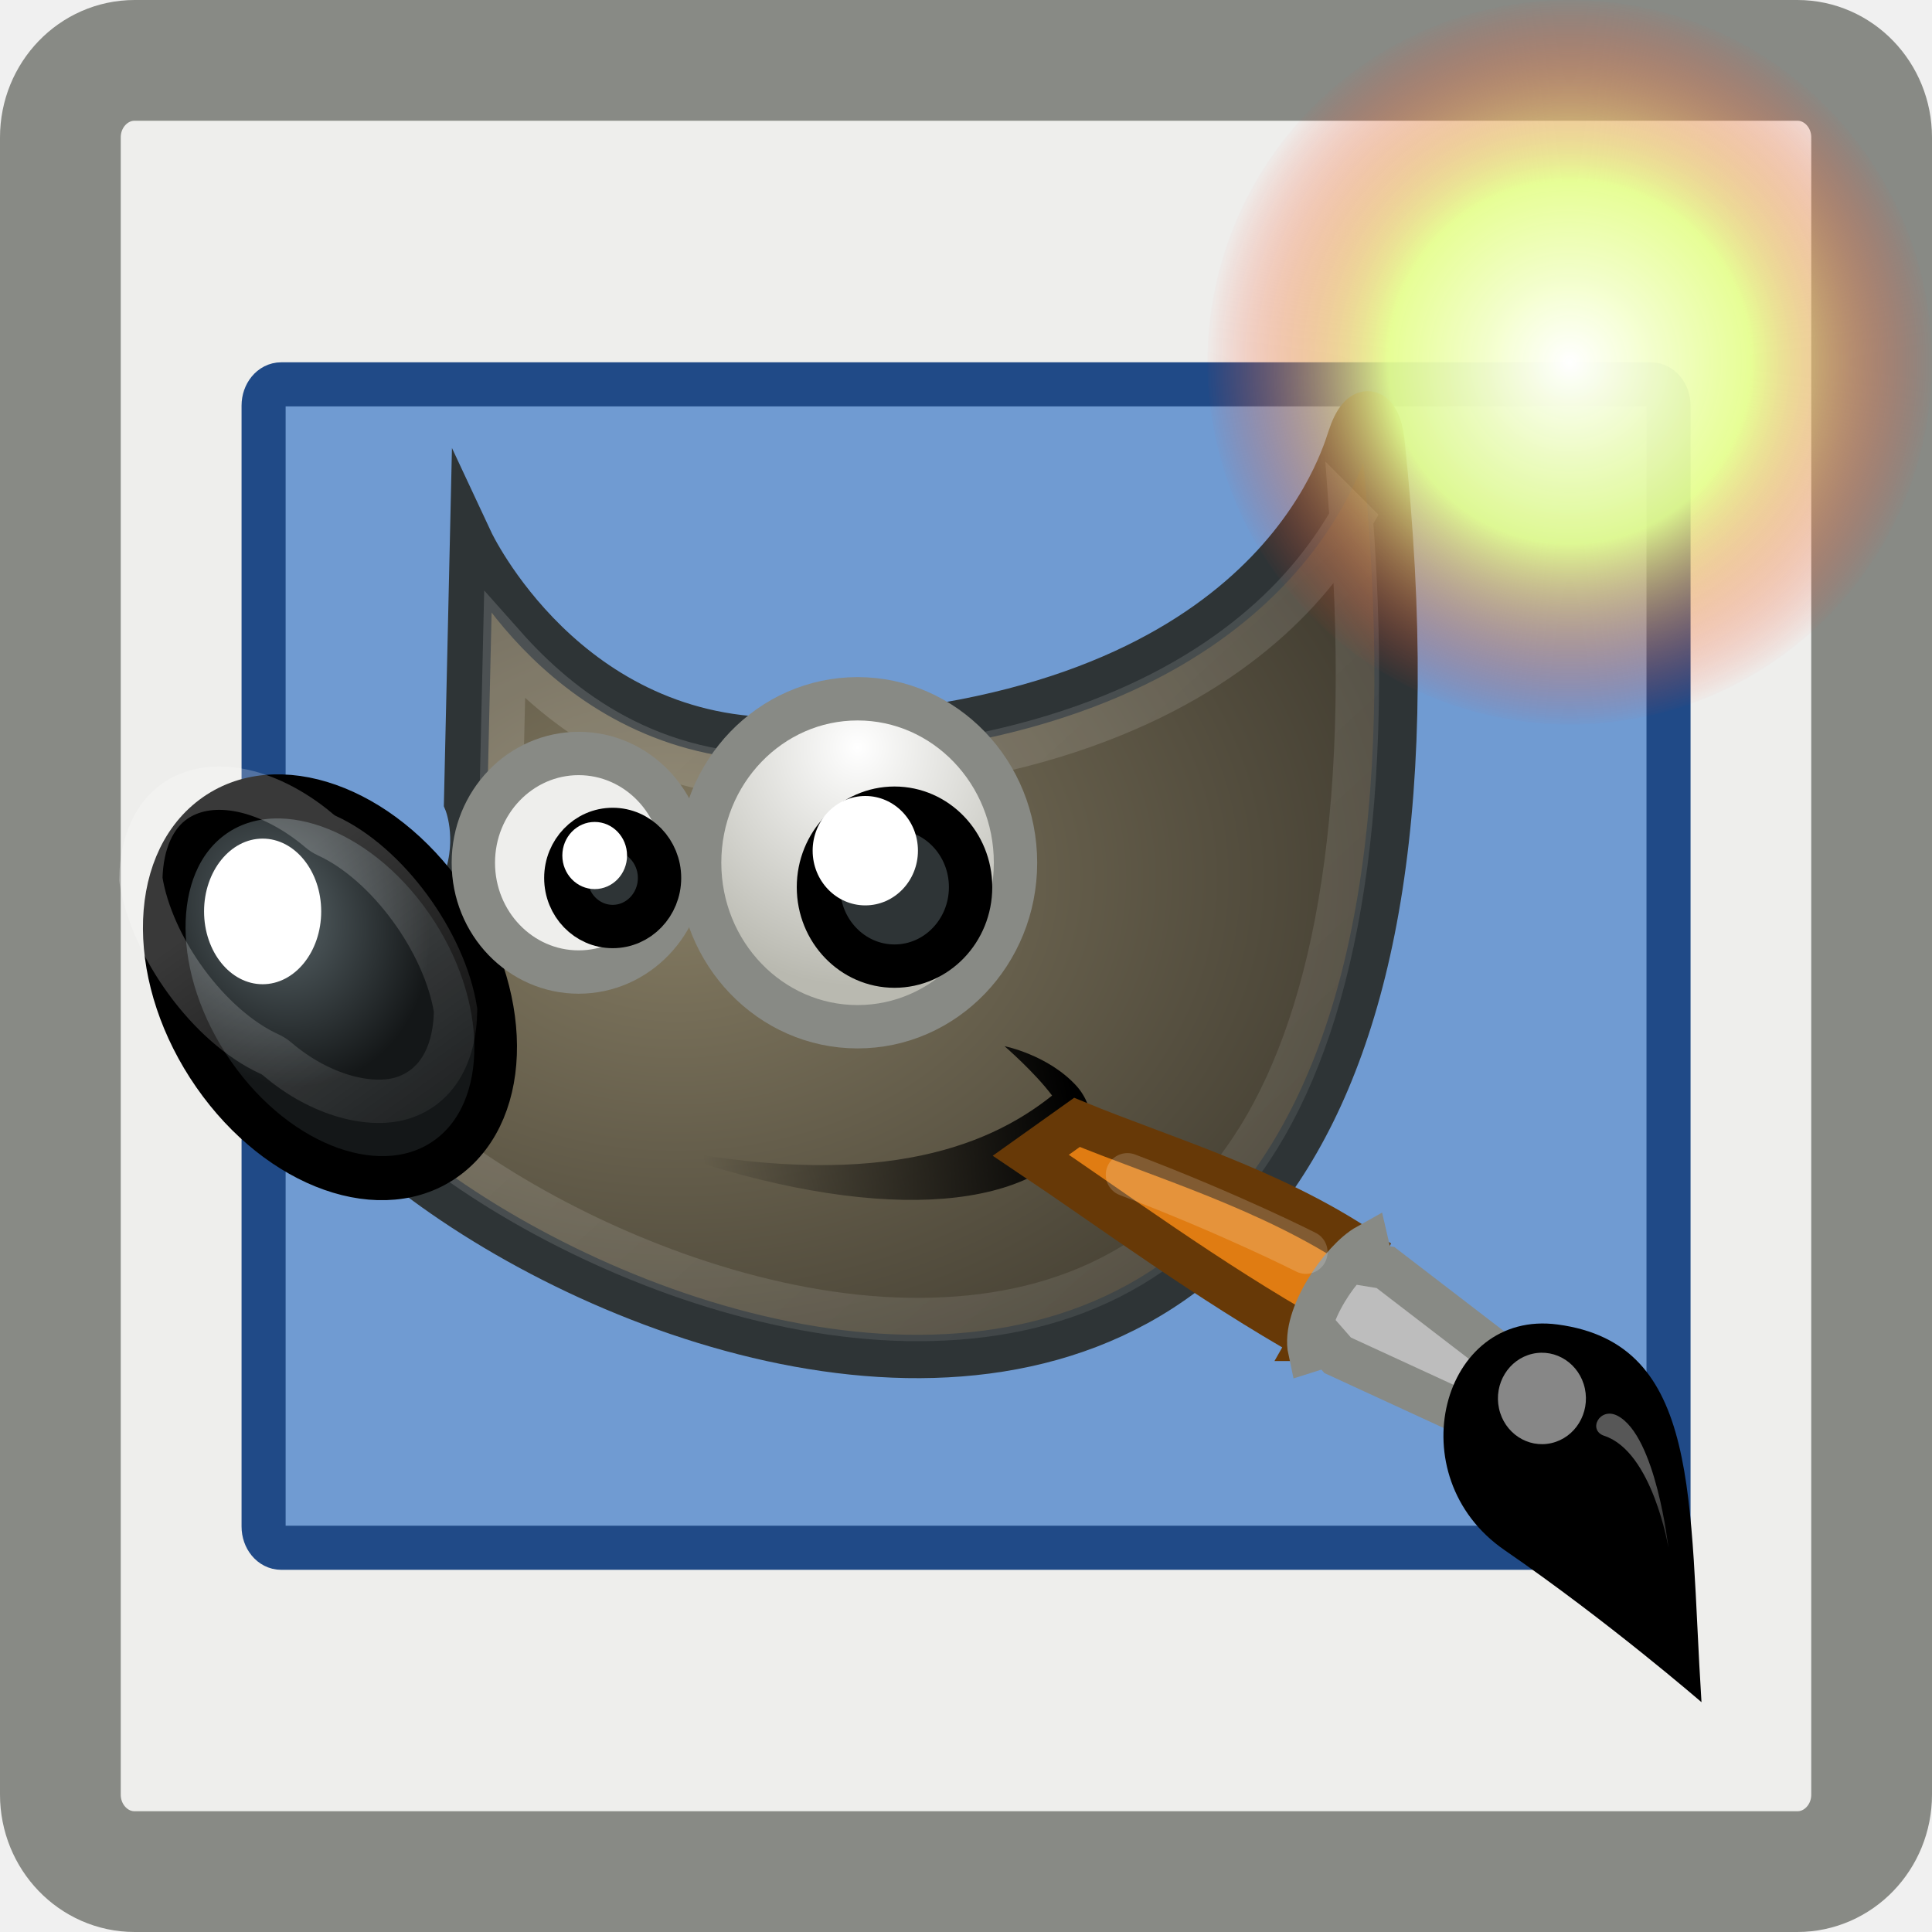
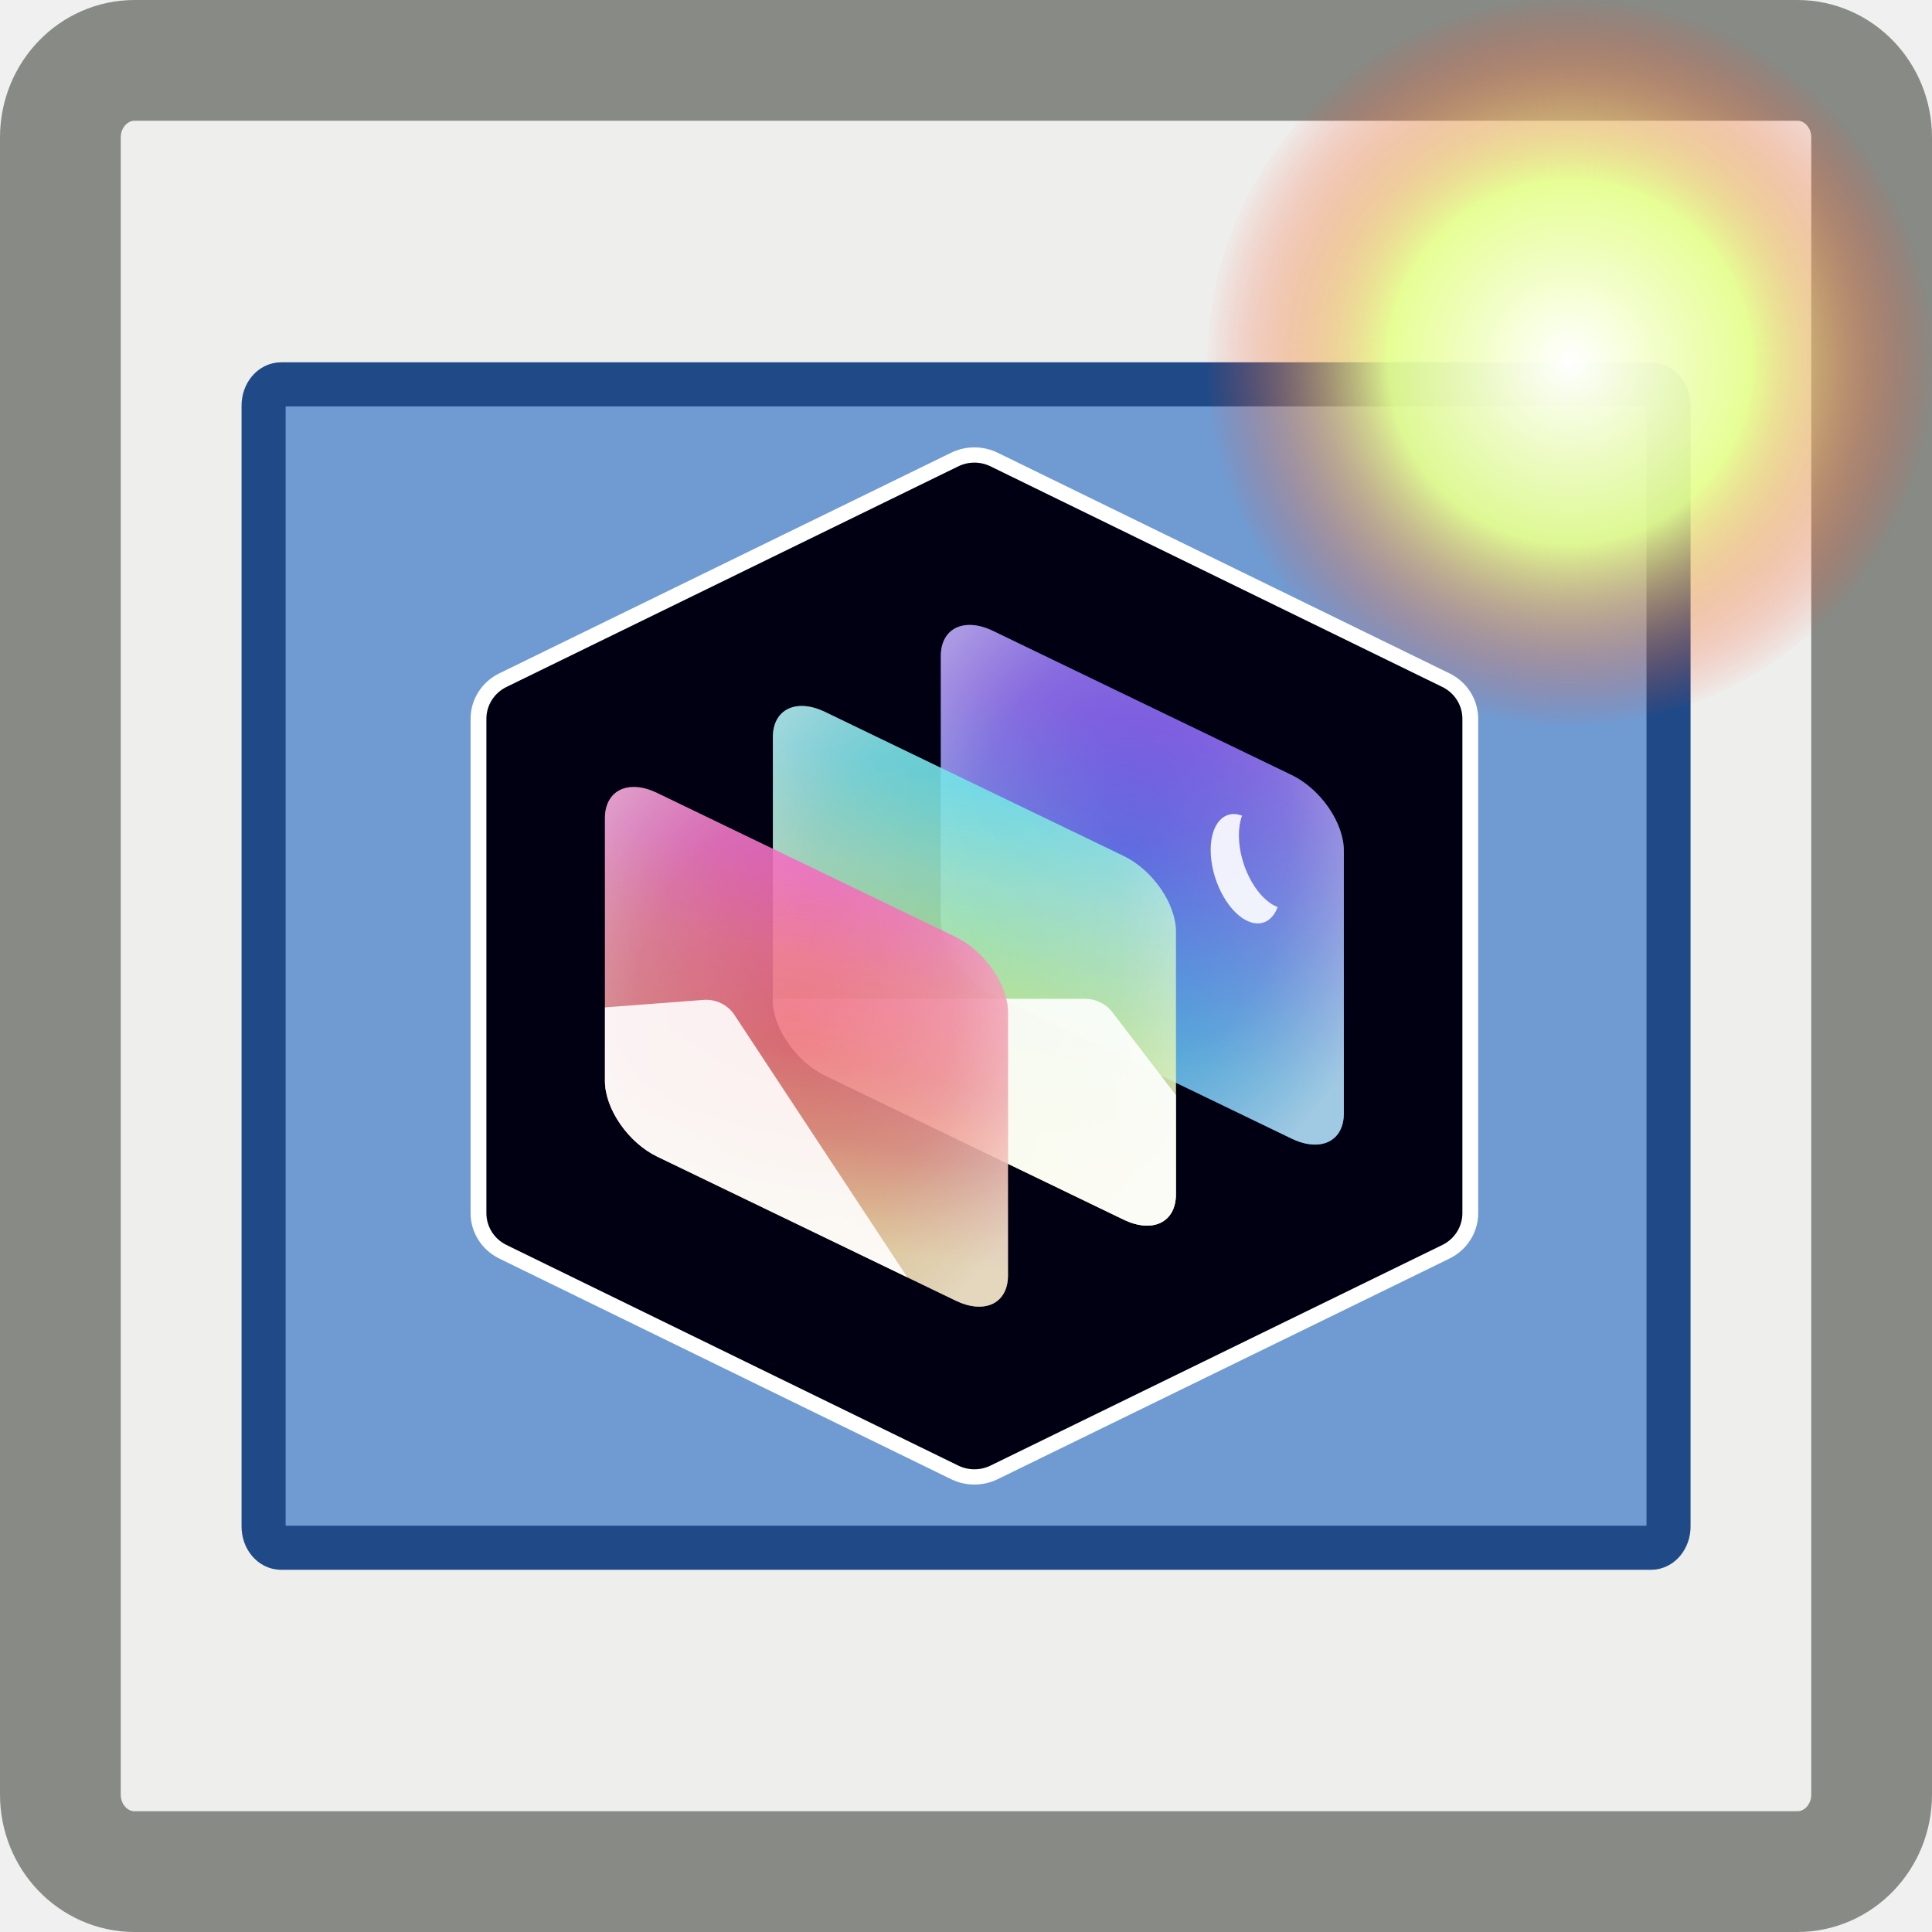
<svg xmlns="http://www.w3.org/2000/svg" xmlns:xlink="http://www.w3.org/1999/xlink" width="16" height="16" id="svg11300" version="1.0" viewBox="0 0 16 16">
  <defs id="defs3">
    <radialGradient r="19.229" cy="22.3" cx="18.558" gradientTransform="matrix(0.4858923,0,0,0.368807,-3.417663,-0.9472929)" gradientUnits="userSpaceOnUse" id="radialGradient7780" xlink:href="#linearGradient6500" />
    <linearGradient id="linearGradient6500">
      <stop stop-color="#857c63" id="stop6502" />
      <stop stop-color="#221f19" id="stop6504" offset="1" />
    </linearGradient>
    <linearGradient y2="30.293" x2="21.213" y1="28.083" x1="32.35" gradientTransform="matrix(0.2740896,0,0,0.284424,0.00951144,1.032847)" gradientUnits="userSpaceOnUse" id="linearGradient7782" xlink:href="#linearGradient3204-1" />
    <linearGradient id="linearGradient3204-1">
      <stop id="stop3206" />
      <stop stop-opacity="0" id="stop3208" offset="1" />
    </linearGradient>
    <linearGradient y2="46.986" x2="39.525" y1="19.111" x1="14.969" gradientUnits="userSpaceOnUse" id="linearGradient7784" xlink:href="#linearGradient8340" gradientTransform="matrix(0.2740896,0,0,0.284424,1.06107,0.9344449)" />
    <linearGradient id="linearGradient8340">
      <stop stop-opacity="0.796" stop-color="#ffffff" id="stop8342" />
      <stop stop-opacity="0.216" stop-color="#ffffff" offset="1" id="stop8344" />
    </linearGradient>
    <radialGradient r="4.831" cy="25.271" cx="6.024" gradientTransform="matrix(0.2543902,0.02617891,-0.03020082,0.3004002,-3.214917,-0.3123946)" gradientUnits="userSpaceOnUse" id="radialGradient7786" xlink:href="#linearGradient8542" />
    <linearGradient id="linearGradient8542">
      <stop stop-color="#5b676b" id="stop8544" />
      <stop stop-color="#141718" id="stop8546" offset="1" />
    </linearGradient>
    <linearGradient y2="31.57" x2="5.985" y1="23.362" x1="6.305" gradientUnits="userSpaceOnUse" id="linearGradient7788" xlink:href="#linearGradient8340" gradientTransform="matrix(0.2193783,-0.1705068,0.1643115,0.2276499,-3.051798,3.068939)" />
    <radialGradient r="3.515" cy="19.598" cx="69.473" gradientTransform="matrix(0.5420757,0,0,0.5625145,-30.5573,-4.833975)" gradientUnits="userSpaceOnUse" id="radialGradient7790" xlink:href="#linearGradient6468" />
    <linearGradient id="linearGradient6468">
      <stop stop-color="#ffffff" id="stop6470" />
      <stop stop-color="#b9b9b0" id="stop6472" offset="1" />
    </linearGradient>
    <linearGradient y2="11.182" x2="27.754" y1="19.24" x1="37.018" gradientTransform="matrix(-0.03225678,-0.1502319,0.1447733,-0.03347301,13.73053,15.0678)" gradientUnits="userSpaceOnUse" id="linearGradient7792" xlink:href="#linearGradient6951" />
    <linearGradient id="linearGradient6951">
      <stop stop-color="#6e3d09" id="stop6953" />
      <stop stop-color="#ea8113" offset="0.242" id="stop6959" />
      <stop stop-color="#5c3307" id="stop6961" offset="0.621" />
      <stop stop-color="#e07c12" id="stop6955" offset="1" />
    </linearGradient>
    <linearGradient y2="33.439" x2="23.109" y1="30.001" x1="19.395" gradientTransform="matrix(-0.03225678,-0.1502319,0.1447733,-0.03347301,12.17915,14.26676)" gradientUnits="userSpaceOnUse" id="linearGradient7794" xlink:href="#linearGradient6939" />
    <linearGradient id="linearGradient6939">
      <stop stop-color="#bdbdbd" id="stop6941" />
      <stop stop-color="#e2e2e2" offset="0.333" id="stop6947" />
      <stop stop-color="#a3a3a3" id="stop6949" offset="0.667" />
      <stop stop-color="#dddddd" id="stop6943" offset="1" />
    </linearGradient>
    <radialGradient r="7.579" cy="35.357" cx="15.415" gradientTransform="matrix(-0.02573447,-0.3999216,0.375575,-0.02602476,6.072474,17.93997)" gradientUnits="userSpaceOnUse" id="radialGradient7796" xlink:href="#linearGradient6963" />
    <linearGradient id="linearGradient6963">
      <stop stop-color="#696969" id="stop6965" />
      <stop id="stop6967" offset="1" />
    </linearGradient>
    <linearGradient y2="42.282" x2="7.752" y1="37.752" x1="13.236" gradientTransform="matrix(0.03284689,-0.1266765,0.1220737,0.03408538,12.59583,10.69246)" gradientUnits="userSpaceOnUse" id="linearGradient7798" xlink:href="#linearGradient8340" />
    <radialGradient gradientUnits="userSpaceOnUse" r="7" cy="7.75" cx="39.75" id="radialGradient4175" xlink:href="#linearGradient4169-3" gradientTransform="matrix(0.4285714,0,0,0.4285715,-4.035713,-0.321429)" />
    <linearGradient id="linearGradient4169-3">
      <stop stop-color="#ffffff" id="stop4171" />
      <stop stop-opacity="0.932" stop-color="#e6ff8f" offset="0.5" id="stop4177" />
      <stop stop-opacity="0.019" stop-color="#ff3a20" id="stop4173" offset="1" />
    </linearGradient>
+     <linearGradient id="linearGradient-1" y2="182.989" x2="290.548" y1="45.219" x1="312.01" gradientTransform="scale(0.8651251,1.155902)" gradientUnits="userSpaceOnUse">
+       <stop id="stop3922" offset="0%" stop-color="#7E56F7" />
+       <stop id="stop3924" offset="44.525%" stop-color="#677CF6" />
+       <stop id="stop3926" offset="100%" stop-color="#3DB0F0" />
+     </linearGradient>
+     <radialGradient id="radialGradient-2" gradientTransform="translate(0.467598,0.448487),scale(1,0.748441),rotate(-35.9126),scale(1,1.616335),translate(-0.467598,-0.448487)" r="67.249%" fy="44.849%" fx="46.76%" cy="44.849%" cx="46.76%">
+       <stop id="stop3929" offset="0%" stop-opacity="0" stop-color="#D2D3E0" />
+       <stop id="stop3931" offset="42.689%" stop-opacity="0.245" stop-color="#E2E3EC" />
+       <stop id="stop3933" offset="58.698%" stop-opacity="0.362" stop-color="#E7E7EF" />
+       <stop id="stop3935" offset="100%" stop-color="#FFFFFF" />
+     </radialGradient>
+     <path id="path-3" d="M160.516,16 C160.516,9.413 163.134,4.405 167.793,2.076 C172.452,-0.253 178.771,0.289 185.36,3.584 C220.655,21.225 292.377,57.103 327.672,74.745 C334.263,78.039 340.581,83.813 345.24,90.8 C349.9,97.787 352.516,105.413 352.516,112 L352.516,241.834 C352.516,248.421 349.9,253.43 345.24,255.759 C340.581,258.088 334.263,257.546 327.672,254.252 C292.377,236.61 220.655,200.733 185.36,183.09 C178.771,179.797 172.452,174.021 167.793,167.035 C163.134,160.048 160.516,152.423 160.516,145.836 L160.516,16 Z" />
+     <linearGradient id="linearGradient-4" y2="224.507" x2="194.894" y1="69.652" x1="218.692" gradientTransform="scale(0.8651251,1.155902)" gradientUnits="userSpaceOnUse">
+       <stop id="stop3939" offset="0%" stop-color="#5EE2E7" />
+       <stop id="stop3941" offset="27.398%" stop-color="#99E7C4" />
+       <stop id="stop3943" offset="100%" stop-color="#E6ED43" />
+     </linearGradient>
+     <path id="path-5" d="M80.516,56 C80.516,49.413 83.134,44.405 87.793,42.076 C92.452,39.747 98.771,40.289 105.36,43.584 C140.655,61.225 212.377,97.103 247.672,114.745 C254.263,118.039 260.581,123.813 265.24,130.8 C269.9,137.787 272.516,145.413 272.516,152 L272.516,281.834 C272.516,288.421 269.9,293.43 265.24,295.759 C260.581,298.088 254.263,297.546 247.672,294.252 C212.377,276.61 140.655,240.733 105.36,223.09 C98.771,219.797 92.452,214.021 87.793,207.035 C83.134,200.048 80.516,192.423 80.516,185.836 L80.516,56 Z" />
+     <linearGradient id="linearGradient-6" y2="259.112" x2="102.422" y1="104.257" x1="126.22" gradientTransform="scale(0.8651251,1.155902)" gradientUnits="userSpaceOnUse">
+       <stop id="stop3947" offset="0%" stop-color="#F458BA" />
+       <stop id="stop3949" offset="25.7%" stop-color="#F46E8F" />
+       <stop id="stop3951" offset="51.518%" stop-color="#EE767A" />
+       <stop id="stop3953" offset="72.483%" stop-color="#EF8F78" />
+       <stop id="stop3955" offset="100%" stop-color="#FAD58A" />
+     </linearGradient>
+     <path id="path-7" d="M0.516,96 C0.516,89.413 3.134,84.405 7.793,82.076 C12.452,79.747 18.771,80.289 25.36,83.584 C60.655,101.225 132.377,137.103 167.672,154.745 C174.263,158.039 180.581,163.813 185.24,170.8 C189.9,177.787 192.516,185.413 192.516,192 L192.516,321.834 C192.516,328.421 189.9,333.43 185.24,335.759 C180.581,338.088 174.263,337.546 167.672,334.252 C132.377,316.61 60.655,280.733 25.36,263.09 C18.771,259.797 12.452,254.021 7.793,247.035 C3.134,240.048 0.516,232.423 0.516,225.836 L0.516,96 Z" />
+     <radialGradient xlink:href="#radialGradient-2" id="radialGradient4031" gradientTransform="scale(0.8651251,1.155902)" cx="289.317" cy="100.097" fx="289.317" fy="100.097" r="149.248" gradientUnits="userSpaceOnUse" />
+     <radialGradient xlink:href="#radialGradient-2" id="radialGradient4033" gradientTransform="scale(0.8651251,1.155902)" cx="196.844" cy="134.702" fx="196.844" fy="134.702" r="149.248" gradientUnits="userSpaceOnUse" />
+     <radialGradient xlink:href="#radialGradient-2" id="radialGradient4035" gradientTransform="scale(0.8651251,1.155902)" cx="104.372" cy="169.307" fx="104.372" fy="169.307" r="149.248" gradientUnits="userSpaceOnUse" />
  </defs>
  <g id="layer1">
-     <g id="g4337">
+     <g id="g4058">
      <rect ry="0.638" rx="0.615" y="0.5" x="0.5" height="15" width="15" id="rect7400" style="color:#000000;display:inline;overflow:visible;visibility:visible;fill:#eeeeec;fill-opacity:1;fill-rule:evenodd;stroke:#888a85;stroke-width:1;stroke-linecap:butt;stroke-linejoin:miter;stroke-miterlimit:4;stroke-dasharray:none;stroke-dashoffset:0;stroke-opacity:1;marker:none;marker-start:none;marker-mid:none;marker-end:none" />
-       <rect rx="0.145" y="3.183" x="2.183" height="9.635" width="11.635" id="rect2063-2" style="opacity:1;fill:#709bd2;stroke:#204a87;stroke-width:0.365;stroke-linecap:round;stroke-linejoin:round;fill-opacity:1" ry="0.176" />
-       <path style="color:#000000;fill:url(#radialGradient7780);fill-rule:evenodd;stroke:#2e3436;stroke-width:0.359;stroke-miterlimit:10" stroke-miterlimit="10" id="path4323-2" d="m 3.905,4.481 c 0,0 0.788,1.686 2.631,1.638 3.863,-0.101 4.54,-2.191 4.637,-2.493 0.097,-0.302 0.245,-0.256 0.279,0.023 C 12.712,15.515 2.709,10.423 2.354,8.402 4.341,7.799 3.856,6.643 3.856,6.643 Z" />
-       <path style="color:#000000;fill:url(#linearGradient7782);fill-rule:evenodd;stroke-width:0.279;stroke-miterlimit:10" stroke-miterlimit="10" id="path6480-1" d="M 5.375,9.486 C 7.222,9.869 8.162,9.514 8.713,9.073 8.567,8.878 8.319,8.664 8.319,8.664 c 0,0 0.359,0.071 0.594,0.327 C 9.073,9.166 9.088,9.45 9.053,9.838 9.018,9.673 8.959,9.57 8.914,9.454 8.418,10.076 7.076,10.109 5.375,9.486 Z" />
-       <path style="color:#000000;opacity:0.185;fill:none;fill-rule:evenodd;stroke:url(#linearGradient7784);stroke-width:0.359;stroke-miterlimit:10" xlink:href="##path4323-2" stroke-miterlimit="10" d="M 11.192,4.292 C 11.039,4.558 10.808,4.877 10.454,5.182 9.734,5.804 8.525,6.372 6.543,6.424 5.385,6.454 4.638,5.868 4.179,5.351 l -0.029,1.274 c 0.037,0.119 0.108,0.397 -0.024,0.775 -0.142,0.406 -0.593,0.815 -1.362,1.13 0.068,0.149 0.132,0.305 0.34,0.516 0.282,0.286 0.679,0.592 1.145,0.869 0.932,0.554 2.139,0.992 3.264,1.012 1.125,0.02 2.148,-0.349 2.855,-1.419 0.653,-0.989 1.013,-2.668 0.823,-5.217 z" id="path8520-9" />
-       <ellipse style="color:#000000;fill:url(#radialGradient7786);fill-rule:evenodd;stroke:#000000;stroke-width:0.359;stroke-miterlimit:10" stroke-miterlimit="10" transform="matrix(0.8005252,-0.5992991,0.5708242,0.8210723,0,0)" id="path5198-2" cx="-2.425" cy="8.188" rx="1.203" ry="1.713" />
-       <path style="color:#000000;opacity:0.281;fill:none;fill-rule:evenodd;stroke:url(#linearGradient7788);stroke-width:0.359;stroke-miterlimit:10" xlink:href="##path5198-2" stroke-miterlimit="10" d="M 1.449,6.634 C 1.28,6.751 1.172,6.975 1.166,7.281 1.255,7.848 1.732,8.501 2.231,8.729 a 0.297,0.286 90 0 1 0.066,0.042 C 2.66,9.08 3.081,9.178 3.346,9.089 3.605,9.001 3.767,8.753 3.773,8.367 3.683,7.801 3.207,7.149 2.708,6.921 A 0.297,0.286 90 0 1 2.643,6.879 C 2.425,6.694 2.181,6.577 1.969,6.541 1.756,6.504 1.58,6.544 1.449,6.634 Z" id="path6450-92" />
-       <ellipse style="color:#000000;fill:#ffffff;fill-rule:evenodd;stroke-width:0.279;stroke-miterlimit:10" stroke-miterlimit="10" id="path6446-61" cx="2.175" cy="7.548" rx="0.485" ry="0.603" />
-       <ellipse ry="0.905" rx="0.872" style="color:#000000;fill:#eeeeec;fill-rule:evenodd;stroke:#888a85;stroke-width:0.359;stroke-miterlimit:10" stroke-miterlimit="10" id="path6460-1" cx="4.792" cy="7.145" />
-       <ellipse ry="1.358" rx="1.308" style="color:#000000;fill:url(#radialGradient7790);fill-rule:evenodd;stroke:#888a85;stroke-width:0.359;stroke-miterlimit:10" stroke-miterlimit="10" id="path6462-26" cx="7.102" cy="7.145" />
-       <ellipse ry="0.654" rx="0.63" style="color:#000000;fill:#2e3436;fill-rule:evenodd;stroke:#000000;stroke-width:0.359;stroke-miterlimit:10" stroke-miterlimit="10" id="path6464-8" cx="7.408" cy="7.347" />
-       <ellipse ry="0.453" rx="0.436" style="color:#000000;fill:#ffffff;fill-rule:evenodd;stroke-width:0.251;stroke-miterlimit:10" stroke-miterlimit="10" id="path6466-7" cx="7.166" cy="7.045" />
-       <ellipse ry="0.402" rx="0.388" style="color:#000000;fill:#2e3436;fill-rule:evenodd;stroke:#000000;stroke-width:0.359;stroke-miterlimit:10" stroke-miterlimit="10" id="path6476-6" cx="5.074" cy="7.271" />
-       <ellipse ry="0.278" rx="0.268" style="color:#000000;fill:#ffffff;fill-rule:evenodd;stroke-width:0.155;stroke-miterlimit:10" stroke-miterlimit="10" id="path6478-3" cx="4.925" cy="7.085" />
-       <path style="color:#000000;fill:url(#linearGradient7792);stroke:#673907;stroke-width:0.359;stroke-linecap:round" id="path6937-85" d="m 10.863,11.092 0.419,-0.738 C 10.528,9.847 9.609,9.58 8.919,9.295 c 0,0 -0.382,0.272 -0.382,0.272 0.661,0.443 1.474,1.045 2.327,1.525 z" />
-       <path style="color:#000000;fill:url(#linearGradient7794);stroke:#888a85;stroke-width:0.359;stroke-linecap:round" id="path6935-7" d="m 12.606,11.928 0.208,-0.402 -1.34,-1.029 -0.111,-0.018 -0.038,-0.164 c -0.212,0.118 -0.54,0.589 -0.479,0.87 l 0.155,-0.049 0.077,0.088 z" />
-       <path style="color:#000000;fill:url(#radialGradient7796);stroke-width:0.056;stroke-linecap:round" id="path6933-90" d="m 14.091,14.096 c -0.108,-1.68 0.003,-2.968 -1.191,-3.127 -0.962,-0.129 -1.329,1.257 -0.439,1.869 0.858,0.59 1.629,1.258 1.629,1.258 z" />
-       <ellipse ry="0.365" rx="0.378" style="color:#000000;opacity:0.528;fill:#ffffff;stroke-width:0.297;stroke-linecap:round" transform="matrix(-0.2099297,-0.9777165,0.9742968,-0.2252682,0,0)" id="path6971-7" cx="-14.162" cy="10.055" />
-       <path style="color:#000000;opacity:0.428;fill:url(#linearGradient7798);stroke-width:0.279;stroke-linecap:round" id="path1571-1" d="m 13.817,12.817 c 0,0 -0.131,-0.794 -0.531,-0.926 -0.141,-0.047 -0.037,-0.243 0.11,-0.166 0.318,0.166 0.421,1.092 0.421,1.092 z" />
-       <path style="color:#000000;opacity:0.175;fill:none;fill-rule:evenodd;stroke:#ffffff;stroke-width:0.359;stroke-linecap:round;stroke-linejoin:round" id="path4219" d="m 10.815,10.37 c 0,0 -0.618,-0.314 -1.478,-0.641" />
+       <rect rx="0.145" y="3.183" x="2.183" height="9.635" width="11.635" id="rect2063-2" style="opacity:1;fill:#709bd2;fill-opacity:1;stroke:#204a87;stroke-width:0.365;stroke-linecap:round;stroke-linejoin:round" ry="0.176" />
      <circle r="3" cy="3" cx="13" id="path4167" stroke-miterlimit="10" style="color:#000000;fill:url(#radialGradient4175);stroke-width:0.214;stroke-linecap:round;stroke-linejoin:round;stroke-miterlimit:10" />
+       <g transform="matrix(0.01738443,0,0,0.01677632,3.619075,3.70497)" style="fill:none;fill-rule:evenodd;stroke:none;stroke-width:1" id="icon_sticker">
+         <g id="icon" transform="translate(15.48387)">
+           <path style="fill:#ffffff" d="m 251.593,2.648 c -6.972,-3.53 -15.179,-3.53 -22.154,0 C 190.131,22.537 57.383,89.705 14.208,111.549 5.817,115.796 0.516,124.475 0.516,133.968 c 0,48.998 0,195.065 0,244.063 0,9.494 5.301,18.173 13.692,22.419 43.175,21.846 175.923,89.014 215.231,108.903 6.974,3.528 15.181,3.528 22.154,0 39.308,-19.889 172.059,-87.058 215.233,-108.903 8.39,-4.246 13.691,-12.925 13.691,-22.419 0,-48.998 0,-195.065 0,-244.063 0,-9.493 -5.301,-18.172 -13.691,-22.419 C 423.651,89.705 290.901,22.537 251.593,2.648 Z" id="hexagon_outline" />
+           <path style="fill:#000012" d="M 232.839,9.365 17.607,118.268 c -2.926,1.481 -5.311,3.737 -6.966,6.448 -1.667,2.73 -2.596,5.92 -2.596,9.253 v 244.063 c 0,3.333 0.929,6.524 2.596,9.253 1.655,2.711 4.04,4.967 6.966,6.448 L 232.838,502.636 c 4.834,2.445 10.522,2.446 15.355,1.6e-4 L 463.426,393.732 c 2.926,-1.481 5.31,-3.737 6.965,-6.448 1.667,-2.73 2.596,-5.92 2.596,-9.253 V 133.968 c 0,-3.333 -0.929,-6.523 -2.595,-9.253 -1.655,-2.711 -4.04,-4.967 -6.966,-6.448 L 248.193,9.366 C 243.36,6.918 237.672,6.919 232.839,9.365 Z" id="hexagon" />
+           <g id="root" transform="translate(64,87)">
+             <g style="opacity:0.9" id="frame_back">
+               <use height="100%" width="100%" y="0" x="0" style="fill:url(#linearGradient-1)" xlink:href="#path-3" id="use3963" />
+               <use height="100%" width="100%" y="0" x="0" style="fill:url(#radialGradient4031);fill-opacity:0.6" xlink:href="#path-3" id="use3965" />
+             </g>
+             <g style="opacity:0.897;fill:#ffffff" id="pic/moon" transform="translate(289.0751,94)">
+               <path d="M 0,17.768 C 0,4.66 6.551,-2.507 14.954,0.804 13.989,3.477 13.451,6.744 13.451,10.499 c 0,14.009 7.481,29.498 16.709,34.597 0.593,0.328 1.179,0.604 1.756,0.832 C 29.282,53.227 23.463,56.097 16.709,52.365 7.481,47.267 0,31.777 0,17.768 Z" id="moon" />
+             </g>
+             <g style="opacity:0.9" id="frame_mid">
+               <use height="100%" width="100%" y="0" x="0" style="fill:url(#linearGradient-4)" xlink:href="#path-5" id="use3970" />
+               <use height="100%" width="100%" y="0" x="0" style="fill:url(#radialGradient4033);fill-opacity:0.6" xlink:href="#path-5" id="use3972" />
+             </g>
+             <path style="opacity:0.897;fill:#ffffff" d="m 229.28,185.217 c 5.074,0 9.848,2.407 12.865,6.487 l 30.371,41.069 v 49.062 c 0,6.587 -2.616,11.596 -7.276,13.925 -4.659,2.329 -10.977,1.787 -17.568,-1.507 C 212.377,276.61 140.655,240.733 105.359,223.09 98.771,219.797 92.452,214.021 87.793,207.035 83.134,200.048 80.516,192.423 80.516,185.836 v -0.619 z" id="picture_mid" />
+             <g style="opacity:0.9" id="frame_front">
+               <use height="100%" width="100%" y="0" x="0" style="fill:url(#linearGradient-6)" xlink:href="#path-7" id="use3976" />
+               <use height="100%" width="100%" y="0" x="0" style="fill:url(#radialGradient4035);fill-opacity:0.6" xlink:href="#path-7" id="use3978" />
+             </g>
+             <path style="opacity:0.897;fill:#ffffff" d="M 25.36,263.09 C 18.771,259.797 12.452,254.021 7.793,247.035 3.134,240.048 0.516,232.423 0.516,225.836 L 0.516,189.459 47.42,185.757 c 5.904,-0.466 11.583,2.368 14.761,7.366 L 144.564,322.699 C 106.862,303.847 54.064,277.438 25.36,263.09 Z" id="picture_front" />
+           </g>
+         </g>
+       </g>
    </g>
  </g>
</svg>
